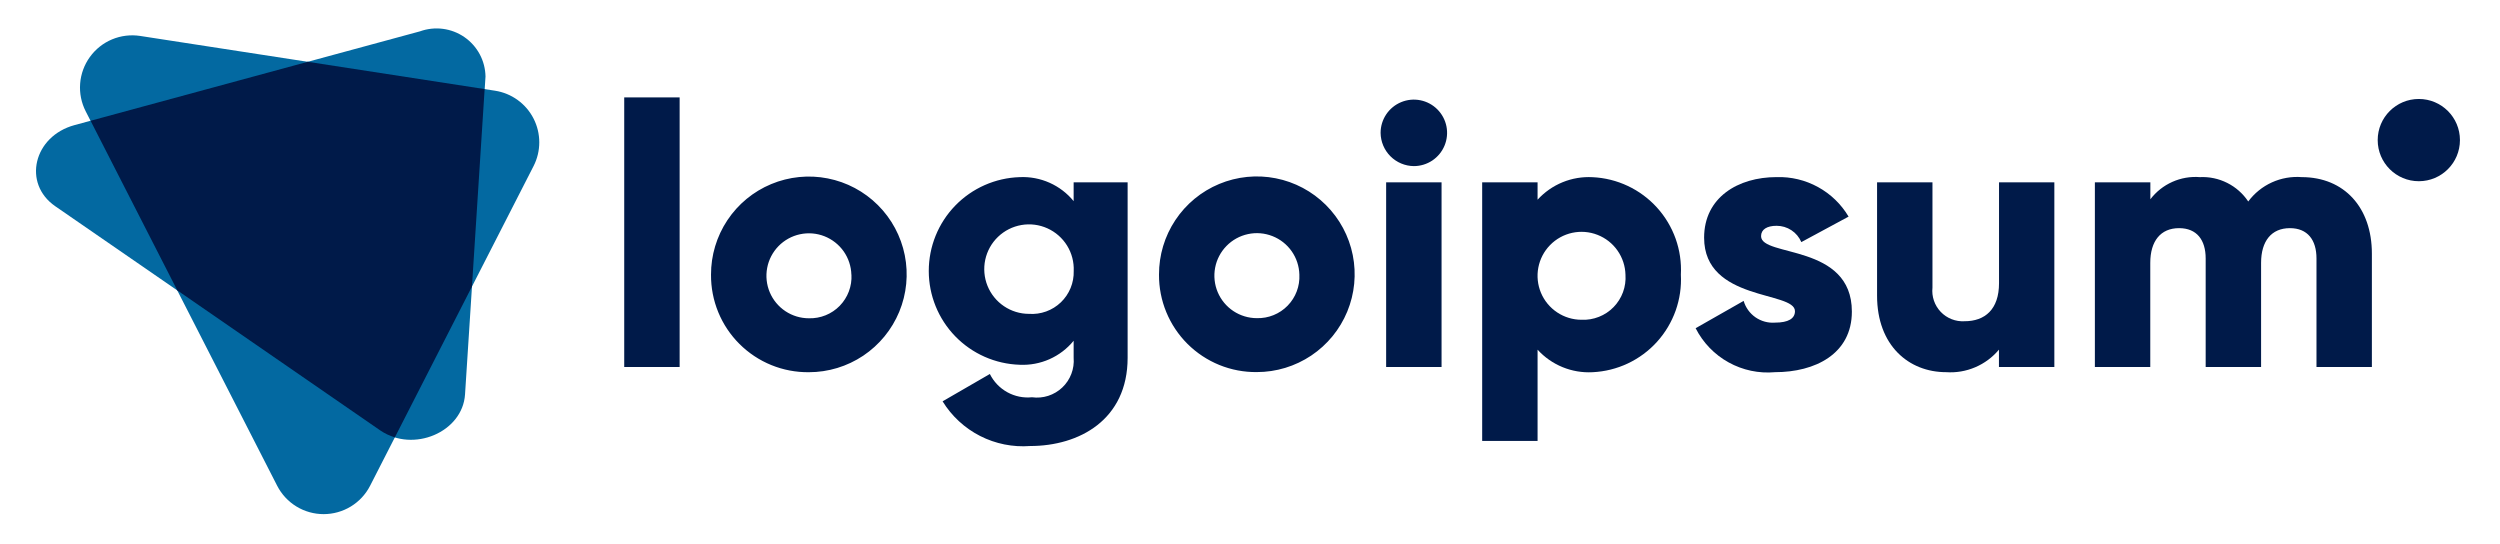
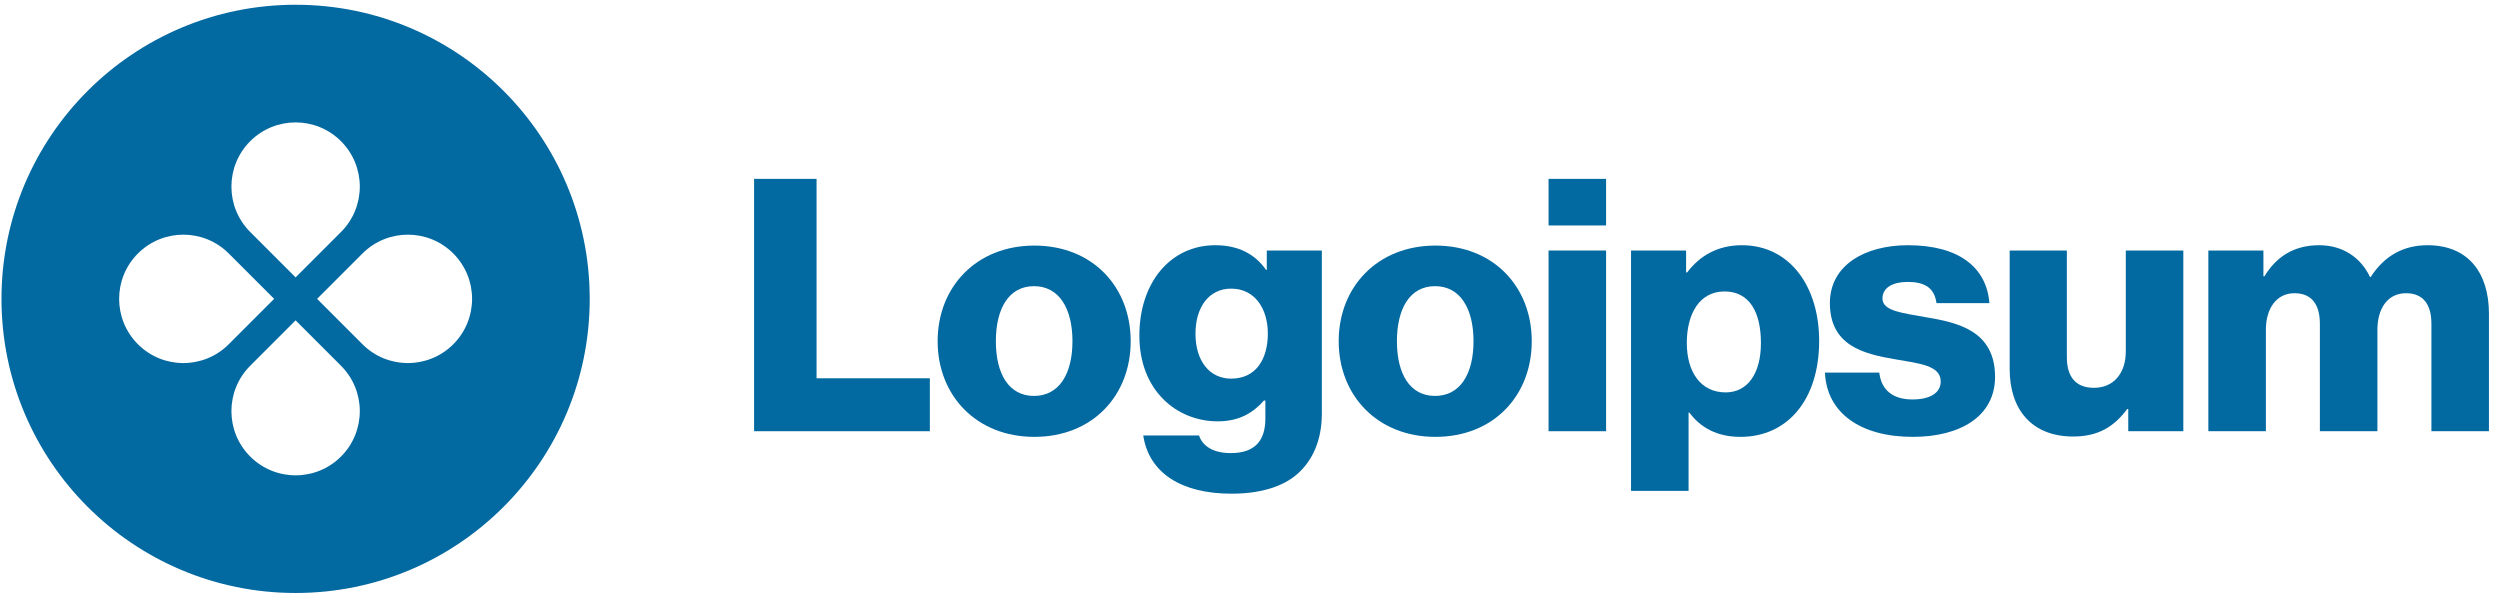
- <svg xmlns="http://www.w3.org/2000/svg" id="logo-12" width="138" height="30" viewBox="0 0 138 30" fill="none">
-   <path d="M20.99 23.759L3.05 11.384C1.232 10.13 1.85 7.519 4.117 6.905L23.184 1.73C23.588 1.584 24.021 1.537 24.447 1.592C24.872 1.647 25.279 1.803 25.633 2.047C25.986 2.29 26.276 2.615 26.48 2.993C26.683 3.371 26.792 3.793 26.8 4.222L25.67 21.771C25.536 23.854 22.808 25.013 20.99 23.759Z" class="ccompli2" fill="#0369a1" />
-   <path d="M15.3 26.814L4.731 6.145C4.489 5.672 4.383 5.142 4.424 4.612C4.464 4.083 4.651 3.575 4.962 3.145C5.273 2.714 5.696 2.378 6.186 2.173C6.676 1.969 7.213 1.903 7.738 1.984L27.325 5.007C27.776 5.077 28.204 5.252 28.574 5.52C28.944 5.787 29.245 6.138 29.452 6.544C29.66 6.951 29.768 7.4 29.768 7.857C29.768 8.313 29.66 8.763 29.452 9.169L20.429 26.815C20.187 27.287 19.819 27.682 19.367 27.958C18.914 28.234 18.394 28.38 17.864 28.38C17.334 28.38 16.814 28.234 16.362 27.958C15.909 27.681 15.542 27.286 15.3 26.814V26.814Z" class="ccompli1" fill="#0369a1" />
-   <path d="M26.752 4.918L16.988 3.411L5 6.666L9.785 16.027L20.99 23.759C21.237 23.928 21.509 24.057 21.796 24.142L26.052 15.819L26.752 4.918Z" class="ccustom" fill="#001A49" />
-   <path d="M76.209 7.334C76.209 6.971 76.317 6.616 76.518 6.315C76.72 6.013 77.007 5.778 77.342 5.639C77.677 5.5 78.046 5.463 78.402 5.534C78.758 5.605 79.085 5.78 79.341 6.036C79.598 6.293 79.773 6.62 79.844 6.976C79.915 7.332 79.878 7.701 79.739 8.036C79.6 8.372 79.365 8.658 79.064 8.86C78.762 9.061 78.407 9.169 78.044 9.169C77.559 9.164 77.095 8.969 76.752 8.626C76.409 8.283 76.214 7.819 76.209 7.334V7.334ZM76.515 10.066H79.574V20.26H76.515V10.066Z" class="ccustom" fill="#001A49" />
-   <path d="M92.784 15.163C92.82 15.837 92.721 16.511 92.496 17.147C92.269 17.782 91.92 18.367 91.467 18.868C91.015 19.368 90.467 19.774 89.857 20.062C89.247 20.35 88.586 20.514 87.912 20.546C87.345 20.577 86.778 20.481 86.253 20.266C85.727 20.051 85.256 19.722 84.874 19.302V24.338H81.816V10.066H84.874V11.024C85.257 10.604 85.728 10.275 86.253 10.06C86.778 9.845 87.345 9.75 87.912 9.781C88.586 9.812 89.247 9.977 89.857 10.265C90.467 10.553 91.014 10.959 91.467 11.459C91.92 11.959 92.269 12.544 92.496 13.179C92.721 13.815 92.82 14.489 92.784 15.163ZM89.726 15.163C89.714 14.686 89.561 14.223 89.287 13.832C89.014 13.441 88.63 13.139 88.186 12.965C87.742 12.79 87.255 12.751 86.789 12.851C86.322 12.952 85.895 13.188 85.562 13.53C85.229 13.871 85.004 14.304 84.915 14.773C84.826 15.242 84.878 15.727 85.063 16.167C85.249 16.607 85.56 16.982 85.958 17.246C86.356 17.51 86.823 17.651 87.3 17.651C87.628 17.666 87.955 17.611 88.26 17.49C88.565 17.37 88.842 17.186 89.071 16.951C89.3 16.716 89.477 16.435 89.59 16.127C89.703 15.819 89.749 15.49 89.726 15.163V15.163Z" class="ccustom" fill="#001A49" />
-   <path d="M102.223 17.2C102.223 19.545 100.184 20.544 97.982 20.544C97.093 20.625 96.199 20.436 95.418 20.003C94.636 19.571 94.003 18.914 93.599 18.117L96.249 16.609C96.357 16.977 96.588 17.297 96.903 17.516C97.219 17.734 97.6 17.838 97.982 17.809C98.716 17.809 99.082 17.584 99.082 17.177C99.082 16.055 94.067 16.647 94.067 13.119C94.067 10.897 95.942 9.776 98.067 9.776C98.864 9.751 99.653 9.94 100.352 10.324C101.052 10.707 101.635 11.271 102.042 11.957L99.433 13.364C99.319 13.096 99.129 12.868 98.886 12.708C98.643 12.548 98.358 12.463 98.067 12.464C97.537 12.464 97.211 12.664 97.211 13.035C97.208 14.205 102.223 13.43 102.223 17.2Z" class="ccustom" fill="#001A49" />
-   <path d="M113.4 10.066V20.26H110.342V19.3C109.989 19.723 109.54 20.056 109.033 20.272C108.527 20.489 107.976 20.582 107.426 20.544C105.367 20.544 103.614 19.076 103.614 16.323V10.066H106.672V15.877C106.646 16.12 106.674 16.366 106.753 16.597C106.832 16.828 106.96 17.039 107.129 17.216C107.298 17.393 107.503 17.53 107.73 17.619C107.958 17.709 108.202 17.747 108.446 17.732C109.567 17.732 110.346 17.08 110.346 15.632V10.066H113.4Z" class="ccustom" fill="#001A49" />
-   <path d="M130.928 14V20.26H127.87V14.266C127.87 13.247 127.38 12.594 126.402 12.594C125.382 12.594 124.812 13.308 124.812 14.511V20.26H121.753V14.266C121.753 13.247 121.264 12.594 120.285 12.594C119.266 12.594 118.695 13.308 118.695 14.511V20.26H115.637V10.066H118.7V11C119.017 10.584 119.433 10.254 119.91 10.041C120.387 9.827 120.911 9.736 121.432 9.777C121.955 9.751 122.477 9.862 122.945 10.098C123.413 10.333 123.812 10.686 124.103 11.122C124.442 10.666 124.891 10.303 125.408 10.068C125.925 9.833 126.494 9.733 127.06 9.777C129.4 9.781 130.928 11.452 130.928 14Z" class="ccustom" fill="#001A49" />
-   <path d="M133.519 10.003C134.773 10.003 135.789 8.987 135.789 7.733C135.789 6.479 134.773 5.463 133.519 5.463C132.265 5.463 131.249 6.479 131.249 7.733C131.249 8.987 132.265 10.003 133.519 10.003Z" class="ccustom" fill="#001A49" />
-   <path d="M34.457 5.377H37.516V20.26H34.457V5.377ZM39.248 15.163C39.245 14.094 39.559 13.049 40.15 12.158C40.741 11.268 41.583 10.573 42.57 10.162C43.556 9.751 44.642 9.641 45.691 9.848C46.74 10.054 47.703 10.567 48.46 11.322C49.217 12.076 49.733 13.038 49.943 14.086C50.153 15.134 50.047 16.221 49.639 17.209C49.23 18.196 48.538 19.041 47.65 19.635C46.761 20.229 45.717 20.546 44.648 20.546C43.938 20.553 43.234 20.42 42.577 20.152C41.919 19.884 41.322 19.488 40.819 18.987C40.316 18.486 39.918 17.89 39.648 17.233C39.379 16.577 39.243 15.873 39.248 15.163V15.163ZM46.996 15.163C46.984 14.702 46.836 14.255 46.572 13.877C46.307 13.5 45.936 13.209 45.507 13.04C45.078 12.872 44.608 12.834 44.157 12.932C43.706 13.029 43.294 13.257 42.972 13.587C42.651 13.918 42.433 14.335 42.348 14.788C42.262 15.242 42.312 15.71 42.491 16.135C42.67 16.56 42.971 16.922 43.355 17.178C43.739 17.433 44.19 17.569 44.651 17.569C44.967 17.578 45.281 17.521 45.574 17.403C45.867 17.285 46.132 17.107 46.353 16.881C46.573 16.654 46.745 16.385 46.856 16.09C46.968 15.794 47.017 15.478 47 15.163H46.996ZM62.245 10.063V19.748C62.245 23.173 59.574 24.62 56.863 24.62C55.909 24.692 54.953 24.5 54.101 24.065C53.248 23.63 52.532 22.968 52.031 22.153L54.64 20.644C54.851 21.069 55.186 21.42 55.602 21.65C56.017 21.88 56.493 21.977 56.965 21.929C57.267 21.97 57.573 21.943 57.863 21.85C58.153 21.756 58.417 21.599 58.638 21.39C58.859 21.181 59.03 20.925 59.138 20.64C59.247 20.356 59.29 20.051 59.265 19.748V18.81C58.907 19.248 58.451 19.596 57.934 19.826C57.417 20.056 56.853 20.162 56.288 20.135C54.943 20.093 53.666 19.529 52.729 18.563C51.792 17.596 51.268 16.303 51.268 14.957C51.268 13.61 51.792 12.317 52.729 11.35C53.666 10.384 54.943 9.82 56.288 9.778C56.853 9.751 57.417 9.857 57.934 10.087C58.451 10.317 58.907 10.665 59.265 11.103V10.063H62.245ZM59.269 14.956C59.289 14.464 59.162 13.976 58.903 13.557C58.644 13.138 58.265 12.806 57.816 12.603C57.367 12.401 56.867 12.337 56.382 12.421C55.896 12.505 55.447 12.732 55.091 13.073C54.735 13.414 54.49 13.854 54.386 14.335C54.283 14.817 54.325 15.319 54.509 15.776C54.693 16.233 55.009 16.625 55.418 16.901C55.826 17.177 56.307 17.325 56.8 17.325C57.121 17.348 57.444 17.303 57.747 17.193C58.05 17.084 58.326 16.912 58.559 16.689C58.791 16.466 58.975 16.197 59.097 15.899C59.219 15.601 59.278 15.281 59.269 14.959V14.956ZM63.977 15.156C63.974 14.087 64.287 13.041 64.879 12.151C65.47 11.261 66.312 10.566 67.299 10.155C68.285 9.744 69.371 9.634 70.42 9.841C71.469 10.047 72.432 10.56 73.189 11.315C73.946 12.069 74.462 13.031 74.672 14.079C74.882 15.127 74.776 16.214 74.368 17.201C73.959 18.189 73.267 19.034 72.379 19.628C71.49 20.222 70.446 20.539 69.377 20.539C68.668 20.547 67.964 20.413 67.307 20.146C66.65 19.878 66.053 19.483 65.55 18.983C65.048 18.482 64.65 17.887 64.38 17.231C64.109 16.575 63.973 15.872 63.977 15.163V15.156ZM71.725 15.156C71.713 14.695 71.566 14.247 71.301 13.869C71.036 13.491 70.665 13.2 70.236 13.032C69.806 12.863 69.336 12.825 68.885 12.923C68.434 13.02 68.022 13.248 67.7 13.579C67.378 13.909 67.16 14.327 67.075 14.78C66.989 15.234 67.039 15.703 67.218 16.128C67.398 16.553 67.698 16.916 68.083 17.171C68.467 17.426 68.919 17.562 69.38 17.562C69.695 17.57 70.008 17.514 70.3 17.395C70.592 17.277 70.856 17.1 71.076 16.874C71.296 16.649 71.468 16.381 71.579 16.086C71.691 15.792 71.741 15.477 71.725 15.163V15.156Z" class="ccustom" fill="#001A49" />
+ <svg xmlns="http://www.w3.org/2000/svg" id="logo-52" width="170" height="41" viewBox="0 0 170 41" fill="none">
+   <path d="M51.278 29.323H63.23V25.723H55.526V12.163H51.278V29.323Z" class="cneutral" fill="#0369a1" />
+   <path d="M70.311 26.923C68.607 26.923 67.719 25.435 67.719 23.203C67.719 20.971 68.607 19.459 70.311 19.459C72.015 19.459 72.927 20.971 72.927 23.203C72.927 25.435 72.015 26.923 70.311 26.923ZM70.335 29.707C74.295 29.707 76.887 26.899 76.887 23.203C76.887 19.507 74.295 16.699 70.335 16.699C66.399 16.699 63.759 19.507 63.759 23.203C63.759 26.899 66.399 29.707 70.335 29.707Z" class="cneutral" fill="#0369a1" />
+   <path d="M83.741 33.571C85.565 33.571 87.173 33.163 88.253 32.203C89.237 31.315 89.885 29.971 89.885 28.123V17.035H86.141V18.355H86.093C85.373 17.323 84.269 16.675 82.637 16.675C79.589 16.675 77.477 19.219 77.477 22.819C77.477 26.587 80.045 28.651 82.805 28.651C84.293 28.651 85.229 28.051 85.949 27.235H86.045V28.459C86.045 29.947 85.349 30.811 83.693 30.811C82.397 30.811 81.749 30.259 81.533 29.611H77.741C78.125 32.179 80.357 33.571 83.741 33.571ZM83.717 25.747C82.253 25.747 81.293 24.547 81.293 22.699C81.293 20.827 82.253 19.627 83.717 19.627C85.349 19.627 86.213 21.019 86.213 22.675C86.213 24.403 85.421 25.747 83.717 25.747Z" class="cneutral" fill="#0369a1" />
+   <path d="M97.583 26.923C95.879 26.923 94.991 25.435 94.991 23.203C94.991 20.971 95.879 19.459 97.583 19.459C99.287 19.459 100.199 20.971 100.199 23.203C100.199 25.435 99.287 26.923 97.583 26.923ZM97.607 29.707C101.567 29.707 104.159 26.899 104.159 23.203C104.159 19.507 101.567 16.699 97.607 16.699C93.671 16.699 91.031 19.507 91.031 23.203C91.031 26.899 93.671 29.707 97.607 29.707Z" class="cneutral" fill="#0369a1" />
+   <path d="M105.302 29.323H109.214V17.035H105.302V29.323ZM105.302 15.331H109.214V12.163H105.302V15.331Z" class="cneutral" fill="#0369a1" />
+   <path d="M110.911 33.379H114.823V28.051H114.871C115.639 29.083 116.767 29.707 118.351 29.707C121.567 29.707 123.703 27.163 123.703 23.179C123.703 19.483 121.711 16.675 118.447 16.675C116.767 16.675 115.567 17.419 114.727 18.523H114.655V17.035H110.911V33.379ZM117.343 26.683C115.663 26.683 114.703 25.315 114.703 23.323C114.703 21.331 115.567 19.819 117.271 19.819C118.951 19.819 119.743 21.211 119.743 23.323C119.743 25.411 118.831 26.683 117.343 26.683Z" class="cneutral" fill="#0369a1" />
+   <path d="M130.072 29.707C133.288 29.707 135.664 28.315 135.664 25.627C135.664 22.483 133.12 21.931 130.96 21.571C129.4 21.283 128.008 21.163 128.008 20.299C128.008 19.531 128.752 19.171 129.712 19.171C130.792 19.171 131.536 19.507 131.68 20.611H135.28C135.088 18.187 133.216 16.675 129.736 16.675C126.832 16.675 124.432 18.019 124.432 20.611C124.432 23.491 126.712 24.067 128.848 24.427C130.48 24.715 131.968 24.835 131.968 25.939C131.968 26.731 131.224 27.163 130.048 27.163C128.752 27.163 127.936 26.563 127.792 25.339H124.096C124.216 28.051 126.472 29.707 130.072 29.707Z" class="cneutral" fill="#0369a1" />
+   <path d="M140.978 29.683C142.682 29.683 143.762 29.011 144.65 27.811H144.722V29.323H148.466V17.035H144.554V23.899C144.554 25.363 143.738 26.371 142.394 26.371C141.146 26.371 140.546 25.627 140.546 24.283V17.035H136.658V25.099C136.658 27.835 138.146 29.683 140.978 29.683Z" class="cneutral" fill="#0369a1" />
+   <path d="M150.168 29.323H154.08V22.435C154.08 20.971 154.8 19.939 156.024 19.939C157.2 19.939 157.752 20.707 157.752 22.027V29.323H161.664V22.435C161.664 20.971 162.36 19.939 163.608 19.939C164.784 19.939 165.336 20.707 165.336 22.027V29.323H169.248V21.331C169.248 18.571 167.856 16.675 165.072 16.675C163.488 16.675 162.168 17.347 161.208 18.835H161.16C160.536 17.515 159.312 16.675 157.704 16.675C155.928 16.675 154.752 17.515 153.984 18.787H153.912V17.035H150.168V29.323Z" class="cneutral" fill="#0369a1" />
+   <path fill-rule="evenodd" clip-rule="evenodd" d="M20.101 40.323C31.147 40.323 40.101 31.369 40.101 20.323C40.101 9.278 31.147 0.323 20.101 0.323C9.056 0.323 0.101 9.278 0.101 20.323C0.101 31.369 9.056 40.323 20.101 40.323ZM23.188 15.776C24.893 14.071 24.893 11.307 23.188 9.602C21.483 7.897 18.719 7.897 17.015 9.602C15.31 11.307 15.31 14.071 17.015 15.776L20.101 18.863L23.188 15.776ZM24.649 23.41C26.354 25.115 29.118 25.115 30.823 23.41C32.528 21.705 32.528 18.941 30.823 17.236C29.118 15.531 26.354 15.531 24.649 17.236L21.562 20.323L24.649 23.41ZM23.188 31.045C24.893 29.34 24.893 26.576 23.188 24.871L20.101 21.784L17.015 24.871C15.31 26.576 15.31 29.34 17.015 31.045C18.719 32.749 21.483 32.749 23.188 31.045ZM9.38 23.41C7.675 21.705 7.675 18.941 9.38 17.236C11.085 15.531 13.849 15.531 15.554 17.236L18.641 20.323L15.554 23.41C13.849 25.115 11.085 25.115 9.38 23.41Z" class="ccustom" fill="#0369a1" />
</svg>
